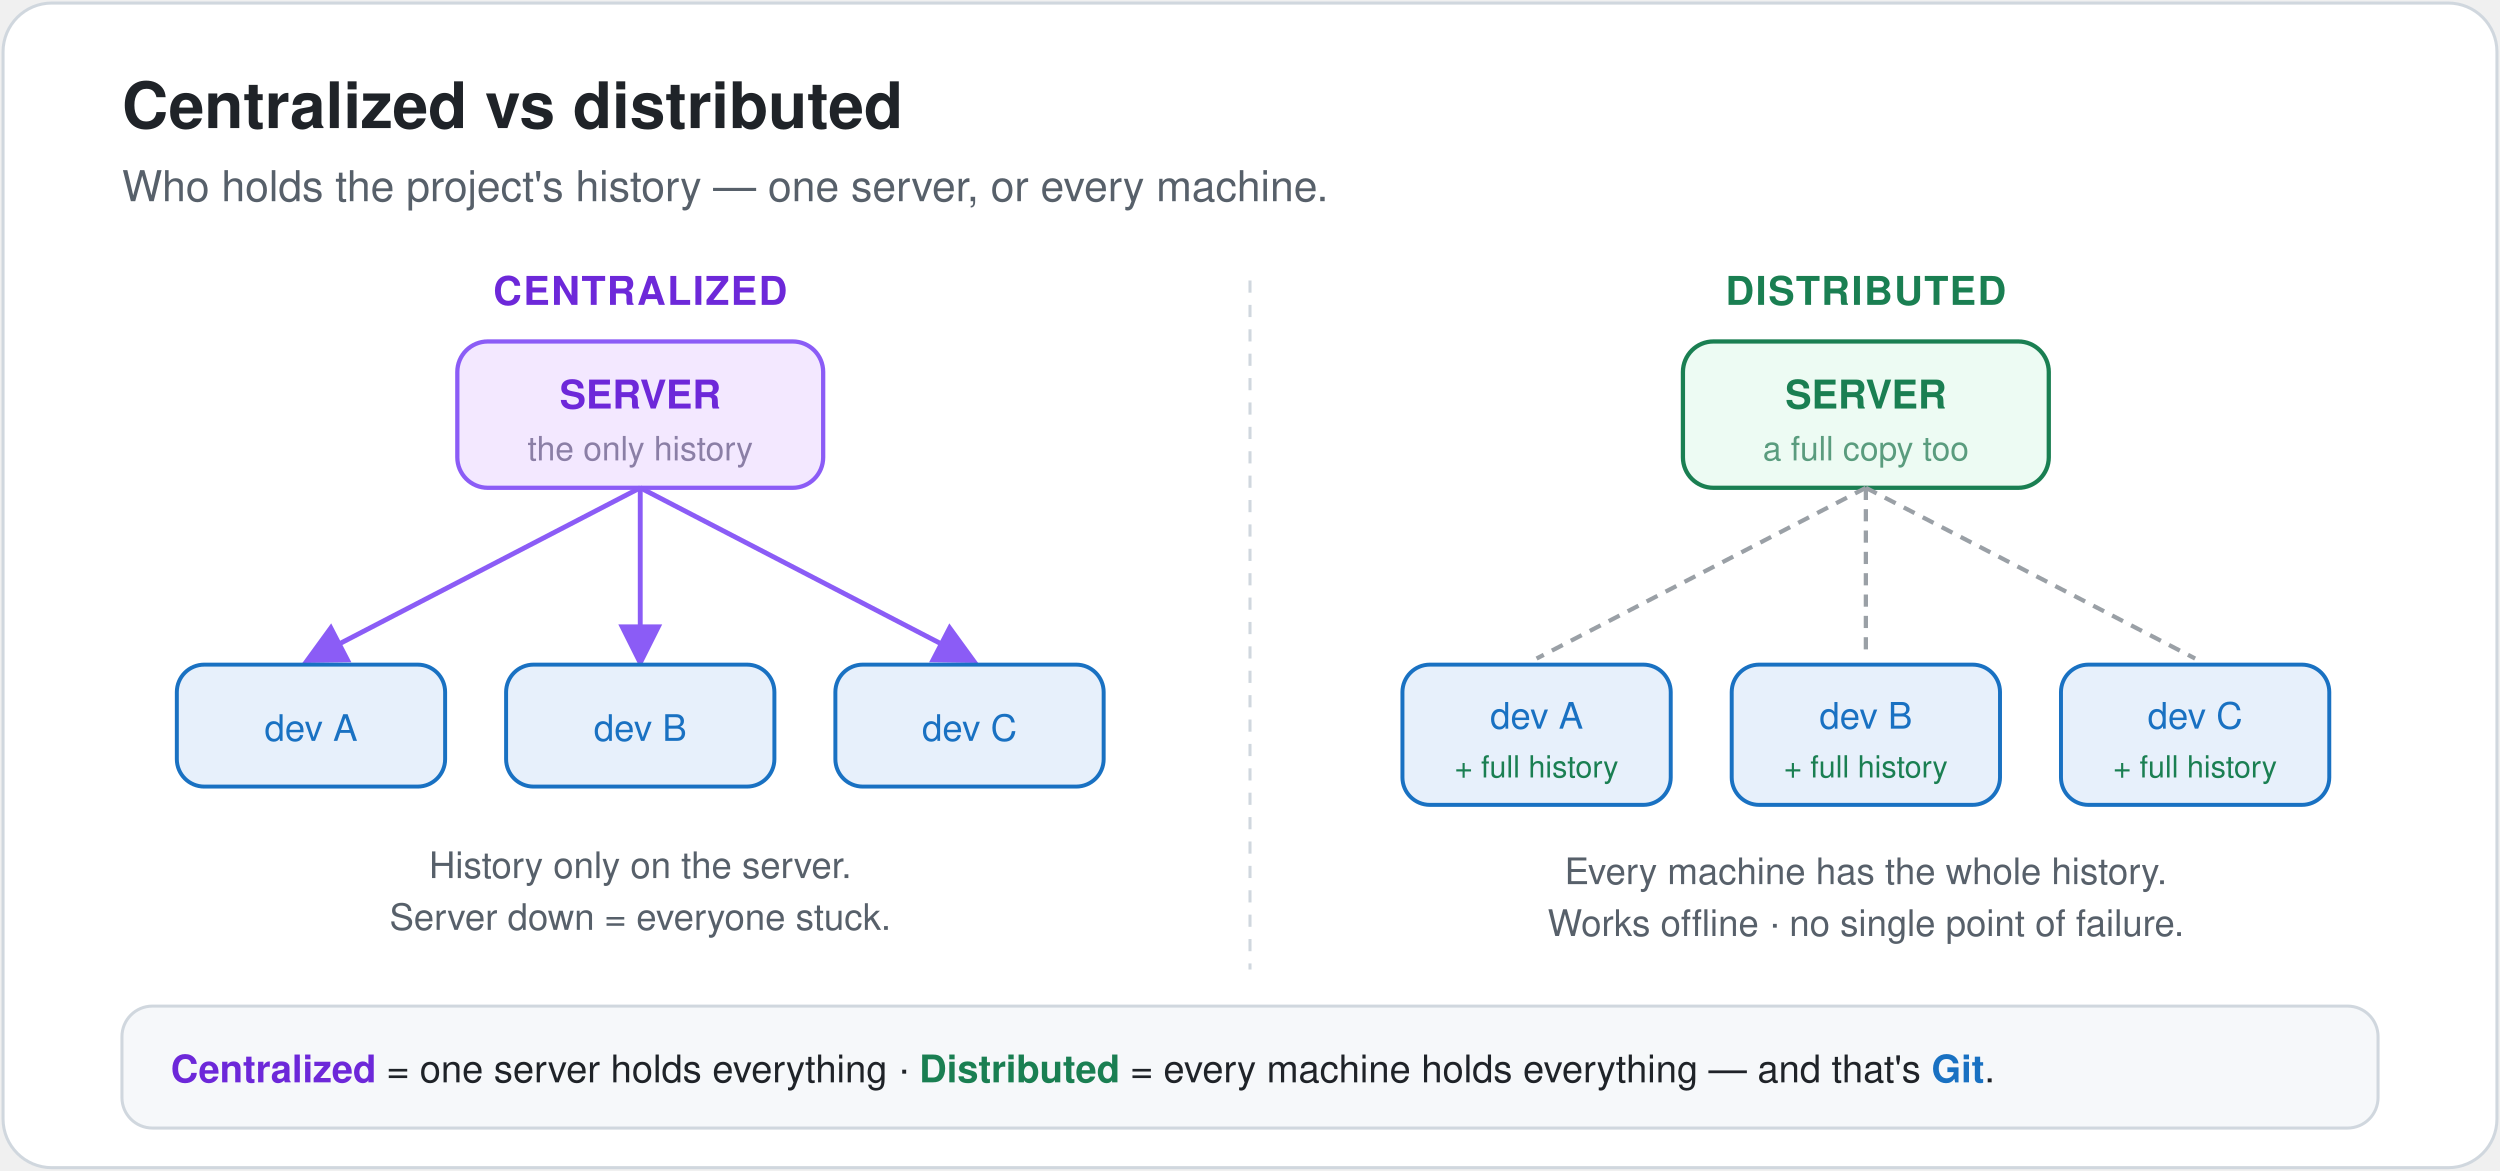
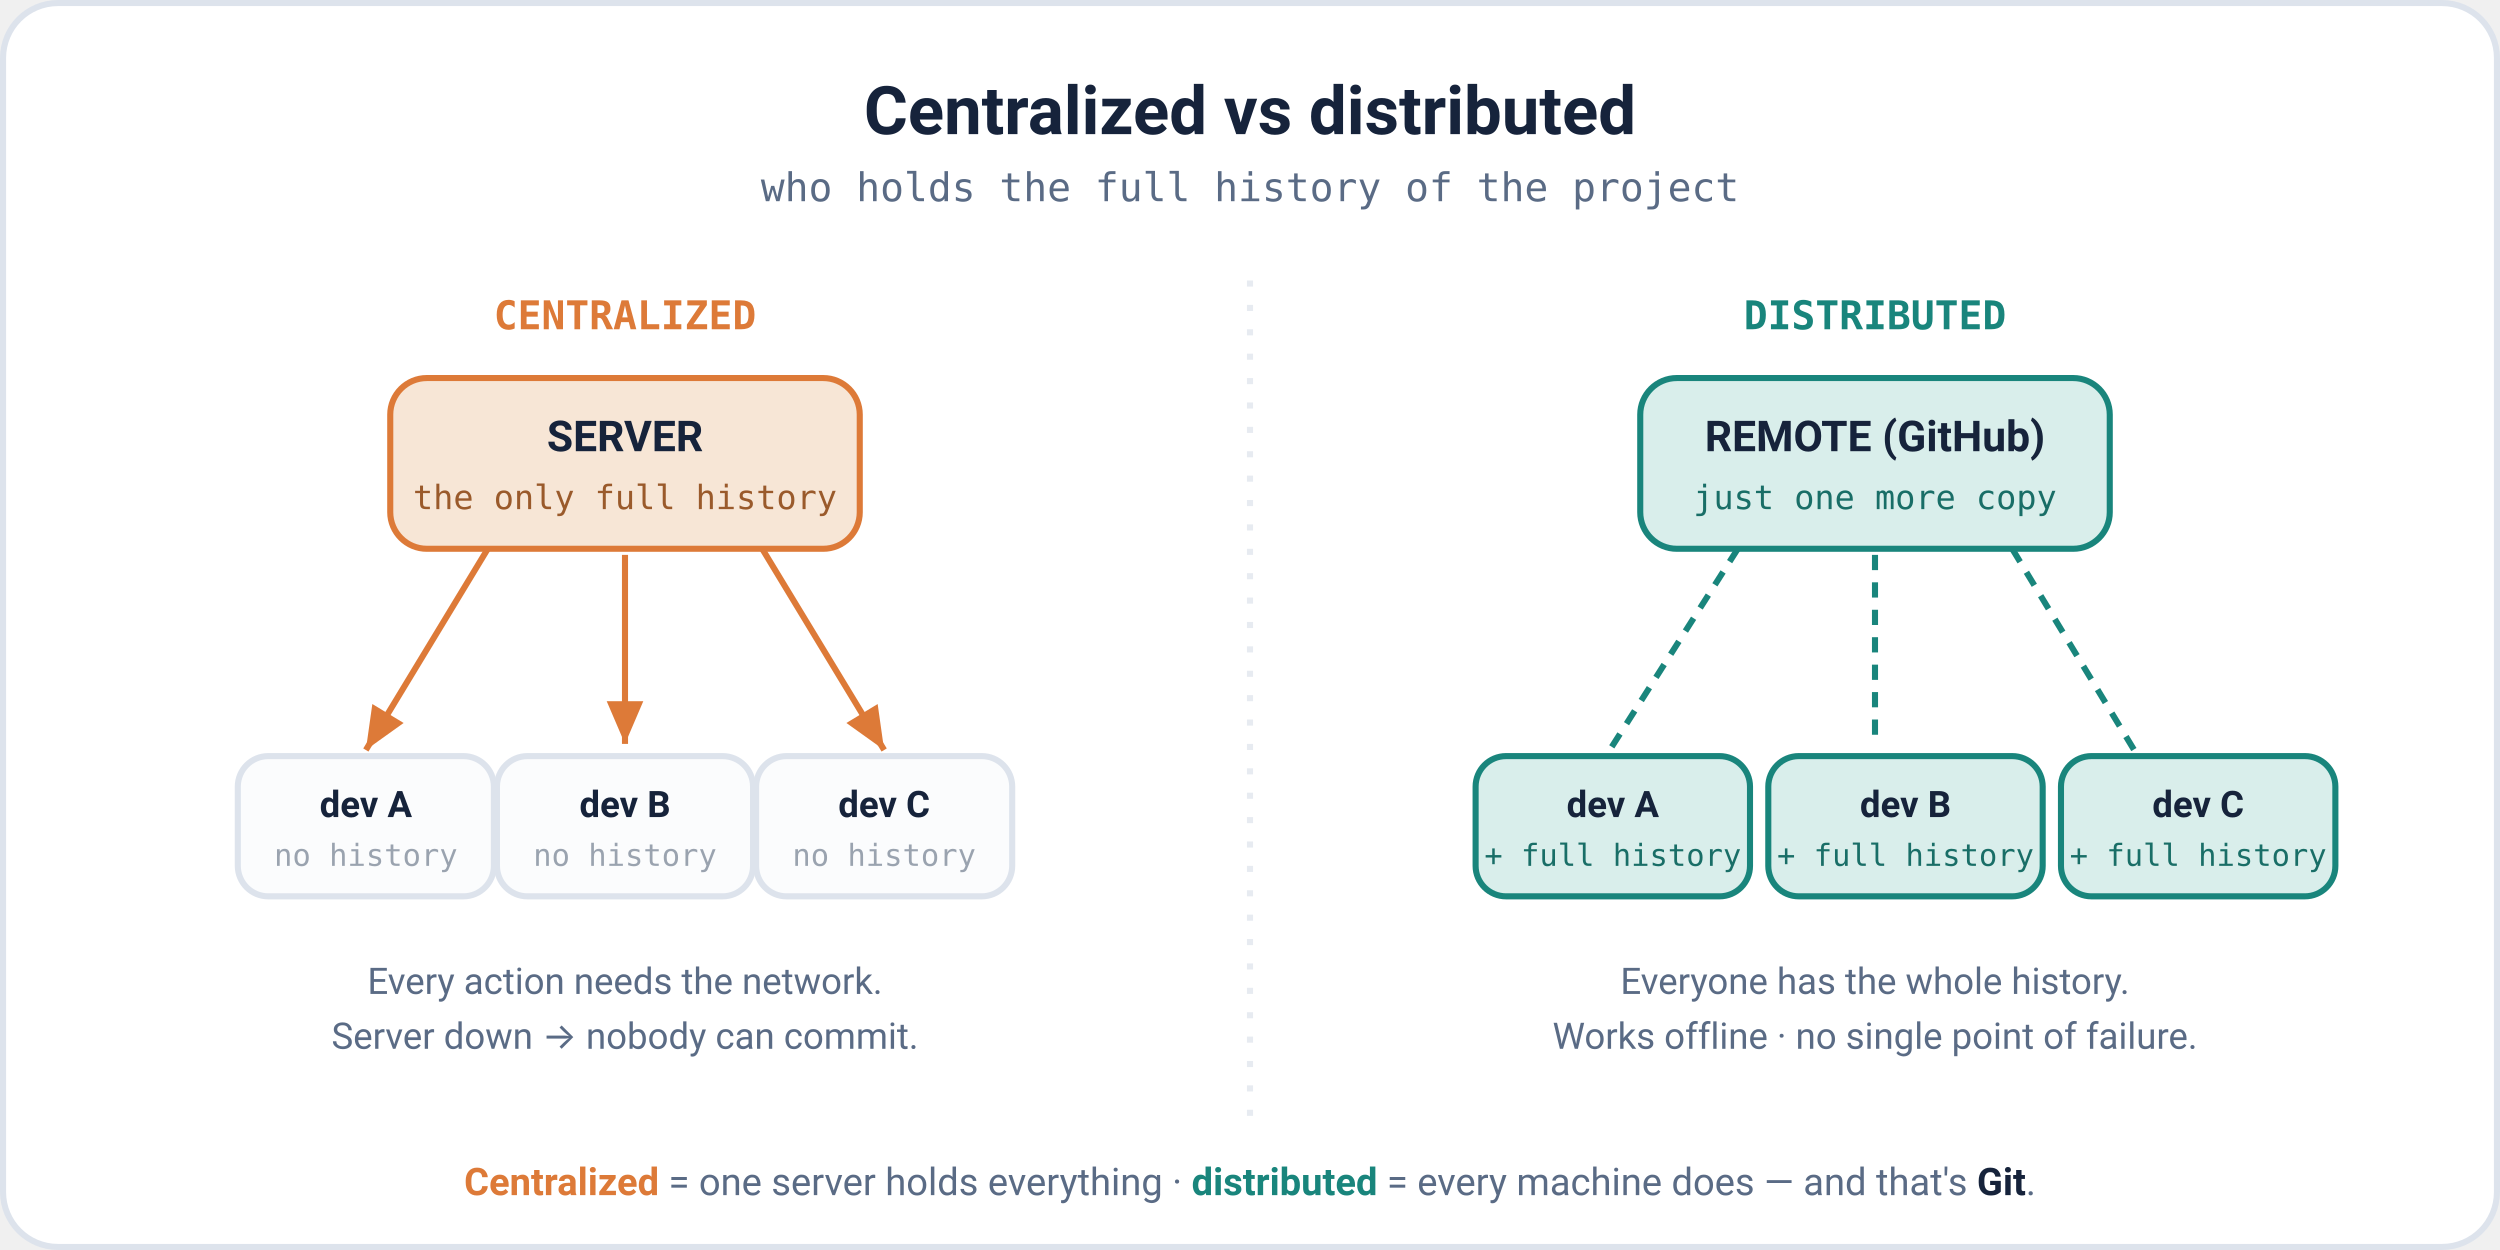
- <svg xmlns="http://www.w3.org/2000/svg" width="820" height="384" viewBox="0 0 820 384" font-family="Segoe UI, Helvetica, Arial, sans-serif">
-   <rect x="1" y="1" width="818" height="382" rx="16" fill="#ffffff" stroke="#d0d7de" />
-   <text x="40" y="42" font-size="21" font-weight="700" fill="#1f2328">Centralized vs distributed</text>
-   <text x="40" y="66" font-size="14" fill="#57606a">Who holds the project's history — one server, or every machine.</text>
+ <svg xmlns="http://www.w3.org/2000/svg" viewBox="0 0 820 410" font-family="'Segoe UI',system-ui,-apple-system,Roboto,sans-serif">
+   <rect x="1" y="1" width="818" height="408" rx="18" fill="#FFFFFF" stroke="#DDE3EC" stroke-width="2" />
+   <text x="410" y="44" text-anchor="middle" fill="#16233B" font-size="22" font-weight="700">Centralized vs distributed</text>
+   <text x="410" y="66" text-anchor="middle" fill="#5A6B85" font-family="monospace" font-size="13">who holds the full history of the project</text>
+   <line x1="410" y1="92" x2="410" y2="372" stroke="#E7EBF1" stroke-width="2" stroke-dasharray="2 6" />
+   <text x="205" y="108" text-anchor="middle" fill="#DD7A38" font-family="monospace" font-size="13" font-weight="700">CENTRALIZED</text>
+   <rect x="128" y="124" width="154" height="56" rx="12" fill="#F7E6D6" stroke="#DD7A38" stroke-width="2" />
+   <text x="205" y="148" text-anchor="middle" fill="#16233B" font-size="14" font-weight="700">SERVER</text>
+   <text x="205" y="167" text-anchor="middle" fill="#9A5A2B" font-family="monospace" font-size="11">the only full history</text>
+   <path d="M160 180 L120 246" stroke="#DD7A38" stroke-width="2" marker-end="url(#at)" />
+   <path d="M205 182 L205 244" stroke="#DD7A38" stroke-width="2" marker-end="url(#at)" />
+   <path d="M250 180 L290 246" stroke="#DD7A38" stroke-width="2" marker-end="url(#at)" />
+   <rect x="78" y="248" width="84" height="46" rx="10" fill="#FBFCFD" stroke="#DDE3EC" stroke-width="2" />
+   <text x="120" y="268" text-anchor="middle" fill="#16233B" font-size="12" font-weight="700">dev A</text>
+   <text x="120" y="284" text-anchor="middle" fill="#9AA3AF" font-family="monospace" font-size="10">no history</text>
+   <rect x="163" y="248" width="84" height="46" rx="10" fill="#FBFCFD" stroke="#DDE3EC" stroke-width="2" />
+   <text x="205" y="268" text-anchor="middle" fill="#16233B" font-size="12" font-weight="700">dev B</text>
+   <text x="205" y="284" text-anchor="middle" fill="#9AA3AF" font-family="monospace" font-size="10">no history</text>
+   <rect x="248" y="248" width="84" height="46" rx="10" fill="#FBFCFD" stroke="#DDE3EC" stroke-width="2" />
+   <text x="290" y="268" text-anchor="middle" fill="#16233B" font-size="12" font-weight="700">dev C</text>
+   <text x="290" y="284" text-anchor="middle" fill="#9AA3AF" font-family="monospace" font-size="10">no history</text>
+   <text x="205" y="326" text-anchor="middle" fill="#5A6B85" font-size="12">Every action needs the network.</text>
+   <text x="205" y="344" text-anchor="middle" fill="#5A6B85" font-size="12">Server down → nobody can commit.</text>
+   <text x="615" y="108" text-anchor="middle" fill="#19857C" font-family="monospace" font-size="13" font-weight="700">DISTRIBUTED</text>
+   <rect x="538" y="124" width="154" height="56" rx="12" fill="#D9EEEB" stroke="#19857C" stroke-width="2" />
+   <text x="615" y="148" text-anchor="middle" fill="#16233B" font-size="14" font-weight="700">REMOTE (GitHub)</text>
+   <text x="615" y="167" text-anchor="middle" fill="#196E67" font-family="monospace" font-size="11">just one more copy</text>
+   <path d="M570 180 L528 246" stroke="#19857C" stroke-width="2" stroke-dasharray="5 4" />
+   <path d="M615 182 L615 244" stroke="#19857C" stroke-width="2" stroke-dasharray="5 4" />
+   <path d="M660 180 L700 246" stroke="#19857C" stroke-width="2" stroke-dasharray="5 4" />
+   <rect x="484" y="248" width="90" height="46" rx="10" fill="#D9EEEB" stroke="#19857C" stroke-width="2" />
+   <text x="529" y="268" text-anchor="middle" fill="#16233B" font-size="12" font-weight="700">dev A</text>
+   <text x="529" y="284" text-anchor="middle" fill="#196E67" font-family="monospace" font-size="10">+ full history</text>
+   <rect x="580" y="248" width="90" height="46" rx="10" fill="#D9EEEB" stroke="#19857C" stroke-width="2" />
+   <text x="625" y="268" text-anchor="middle" fill="#16233B" font-size="12" font-weight="700">dev B</text>
+   <text x="625" y="284" text-anchor="middle" fill="#196E67" font-family="monospace" font-size="10">+ full history</text>
+   <rect x="676" y="248" width="90" height="46" rx="10" fill="#D9EEEB" stroke="#19857C" stroke-width="2" />
+   <text x="721" y="268" text-anchor="middle" fill="#16233B" font-size="12" font-weight="700">dev C</text>
+   <text x="721" y="284" text-anchor="middle" fill="#196E67" font-family="monospace" font-size="10">+ full history</text>
+   <text x="615" y="326" text-anchor="middle" fill="#5A6B85" font-size="12">Everyone has the whole history.</text>
+   <text x="615" y="344" text-anchor="middle" fill="#5A6B85" font-size="12">Works offline · no single point of failure.</text>
+   <text x="410" y="392" text-anchor="middle" fill="#5A6B85" font-size="12.5">
+     <tspan fill="#DD7A38" font-weight="700">Centralized</tspan> = one server holds everything · <tspan fill="#19857C" font-weight="700">distributed</tspan> = every machine does — and that's <tspan fill="#16233B" font-weight="700">Git</tspan>.</text>
  <defs>
-     <marker id="a" markerWidth="9" markerHeight="9" refX="7" refY="4.5" orient="auto">
-       <path d="M0 0 L9 4.5 L0 9 z" fill="#8b5cf6" />
+     <marker id="at" markerWidth="9" markerHeight="9" refX="7" refY="3" orient="auto">
+       <path d="M0,0 L7,3 L0,6 Z" fill="#DD7A38" />
    </marker>
  </defs>
-   <line x1="410" y1="92" x2="410" y2="318" stroke="#d0d7de" stroke-width="1" stroke-dasharray="4 4" />
-   <text x="210" y="100" text-anchor="middle" font-size="13" font-weight="700" fill="#6d28d9" letter-spacing="0.5">CENTRALIZED</text>
-   <rect x="150" y="112" width="120" height="48" rx="10" fill="#f3e8ff" stroke="#8b5cf6" stroke-width="1.4" />
-   <text x="210" y="134" text-anchor="middle" font-size="13" font-weight="700" fill="#6d28d9">SERVER</text>
-   <text x="210" y="151" text-anchor="middle" font-size="11" fill="#8b7fa6">the only history</text>
-   <line x1="210" y1="160" x2="102" y2="216" stroke="#8b5cf6" stroke-width="1.6" marker-end="url(#a)" />
-   <line x1="210" y1="160" x2="210" y2="216" stroke="#8b5cf6" stroke-width="1.6" marker-end="url(#a)" />
-   <line x1="210" y1="160" x2="318" y2="216" stroke="#8b5cf6" stroke-width="1.6" marker-end="url(#a)" />
-   <rect x="58" y="218" width="88" height="40" rx="9" fill="#e7f0fb" stroke="#1971c2" stroke-width="1.3" />
-   <text x="102" y="243" text-anchor="middle" font-size="12" fill="#1971c2">dev A</text>
-   <rect x="166" y="218" width="88" height="40" rx="9" fill="#e7f0fb" stroke="#1971c2" stroke-width="1.3" />
-   <text x="210" y="243" text-anchor="middle" font-size="12" fill="#1971c2">dev B</text>
-   <rect x="274" y="218" width="88" height="40" rx="9" fill="#e7f0fb" stroke="#1971c2" stroke-width="1.3" />
-   <text x="318" y="243" text-anchor="middle" font-size="12" fill="#1971c2">dev C</text>
-   <text x="210" y="288" text-anchor="middle" font-size="12" fill="#57606a">History only on the server.</text>
-   <text x="210" y="305" text-anchor="middle" font-size="12" fill="#57606a">Server down = everyone stuck.</text>
-   <text x="612" y="100" text-anchor="middle" font-size="13" font-weight="700" fill="#1a7f52" letter-spacing="0.5">DISTRIBUTED</text>
-   <rect x="552" y="112" width="120" height="48" rx="10" fill="#edfbf3" stroke="#1a7f52" stroke-width="1.4" />
-   <text x="612" y="134" text-anchor="middle" font-size="13" font-weight="700" fill="#1a7f52">SERVER</text>
-   <text x="612" y="151" text-anchor="middle" font-size="11" fill="#5a9c7e">a full copy too</text>
-   <line x1="612" y1="160" x2="504" y2="216" stroke="#9aa0a6" stroke-width="1.4" stroke-dasharray="4 3" />
-   <line x1="612" y1="160" x2="612" y2="216" stroke="#9aa0a6" stroke-width="1.4" stroke-dasharray="4 3" />
-   <line x1="612" y1="160" x2="720" y2="216" stroke="#9aa0a6" stroke-width="1.4" stroke-dasharray="4 3" />
-   <rect x="460" y="218" width="88" height="46" rx="9" fill="#e7f0fb" stroke="#1971c2" stroke-width="1.3" />
-   <text x="504" y="239" text-anchor="middle" font-size="12" fill="#1971c2">dev A</text>
-   <text x="504" y="255" text-anchor="middle" font-size="10" fill="#1a7f52">+ full history</text>
-   <rect x="568" y="218" width="88" height="46" rx="9" fill="#e7f0fb" stroke="#1971c2" stroke-width="1.3" />
-   <text x="612" y="239" text-anchor="middle" font-size="12" fill="#1971c2">dev B</text>
-   <text x="612" y="255" text-anchor="middle" font-size="10" fill="#1a7f52">+ full history</text>
-   <rect x="676" y="218" width="88" height="46" rx="9" fill="#e7f0fb" stroke="#1971c2" stroke-width="1.3" />
-   <text x="720" y="239" text-anchor="middle" font-size="12" fill="#1971c2">dev C</text>
-   <text x="720" y="255" text-anchor="middle" font-size="10" fill="#1a7f52">+ full history</text>
-   <text x="612" y="290" text-anchor="middle" font-size="12" fill="#57606a">Every machine has the whole history.</text>
-   <text x="612" y="307" text-anchor="middle" font-size="12" fill="#57606a">Works offline · no single point of failure.</text>
-   <rect x="40" y="330" width="740" height="40" rx="10" fill="#f6f8fa" stroke="#d0d7de" />
-   <text x="56" y="355" font-size="12.5" fill="#1f2328">
-     <tspan font-weight="700" fill="#6d28d9">Centralized</tspan> = one server holds everything · <tspan font-weight="700" fill="#1a7f52">Distributed</tspan> = every machine holds everything — and that's <tspan font-weight="700" fill="#1971c2">Git</tspan>.</text>
</svg>
